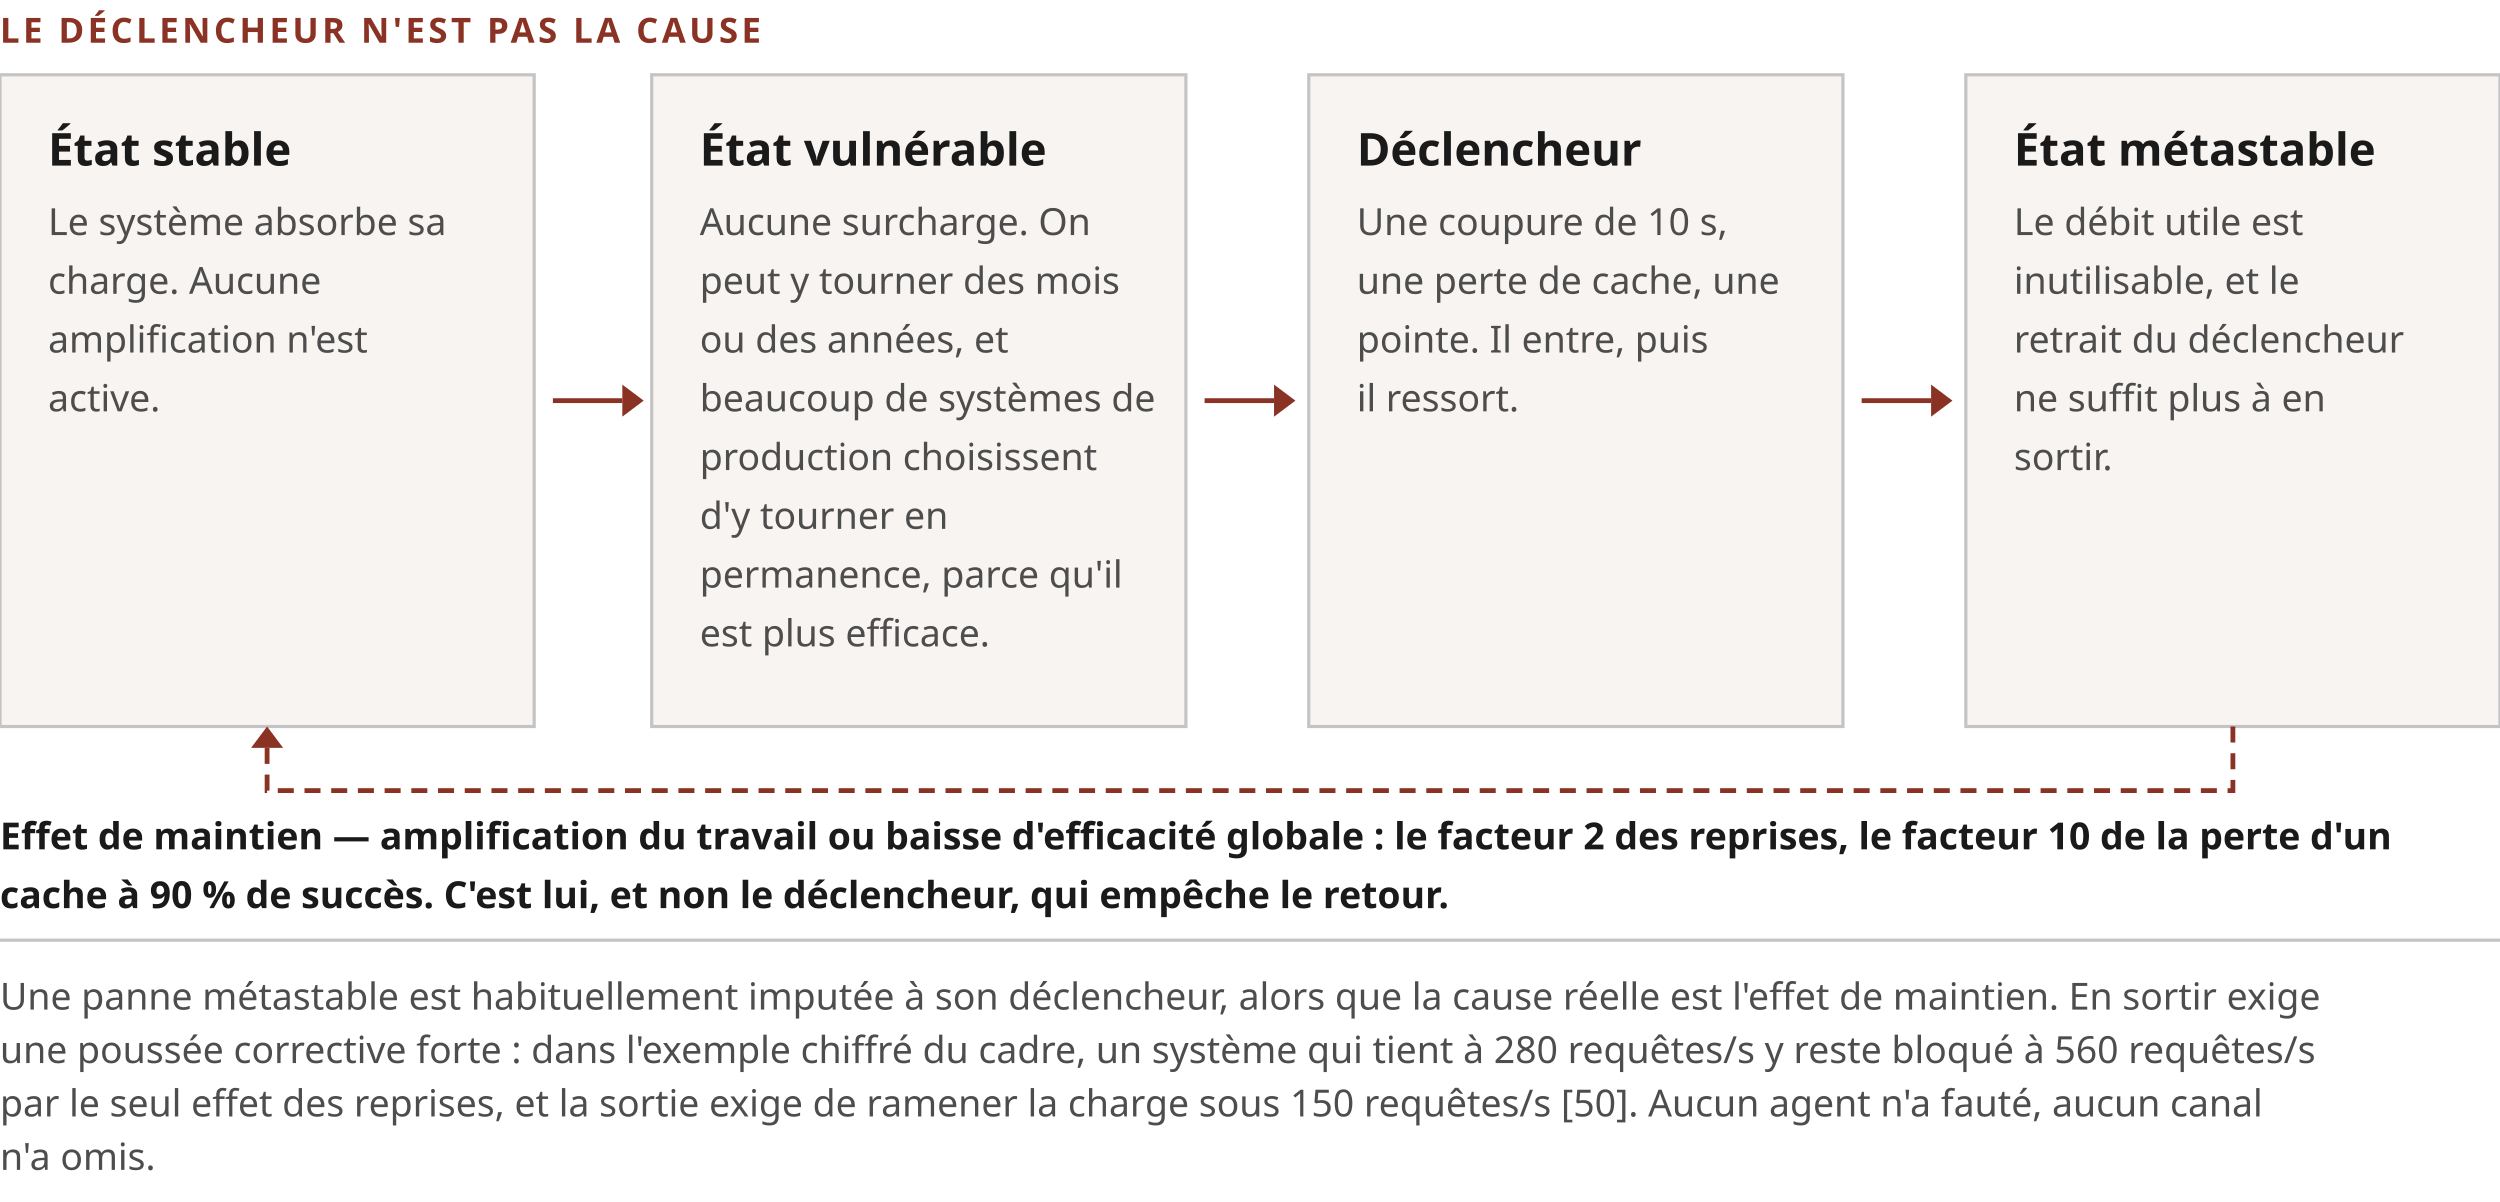
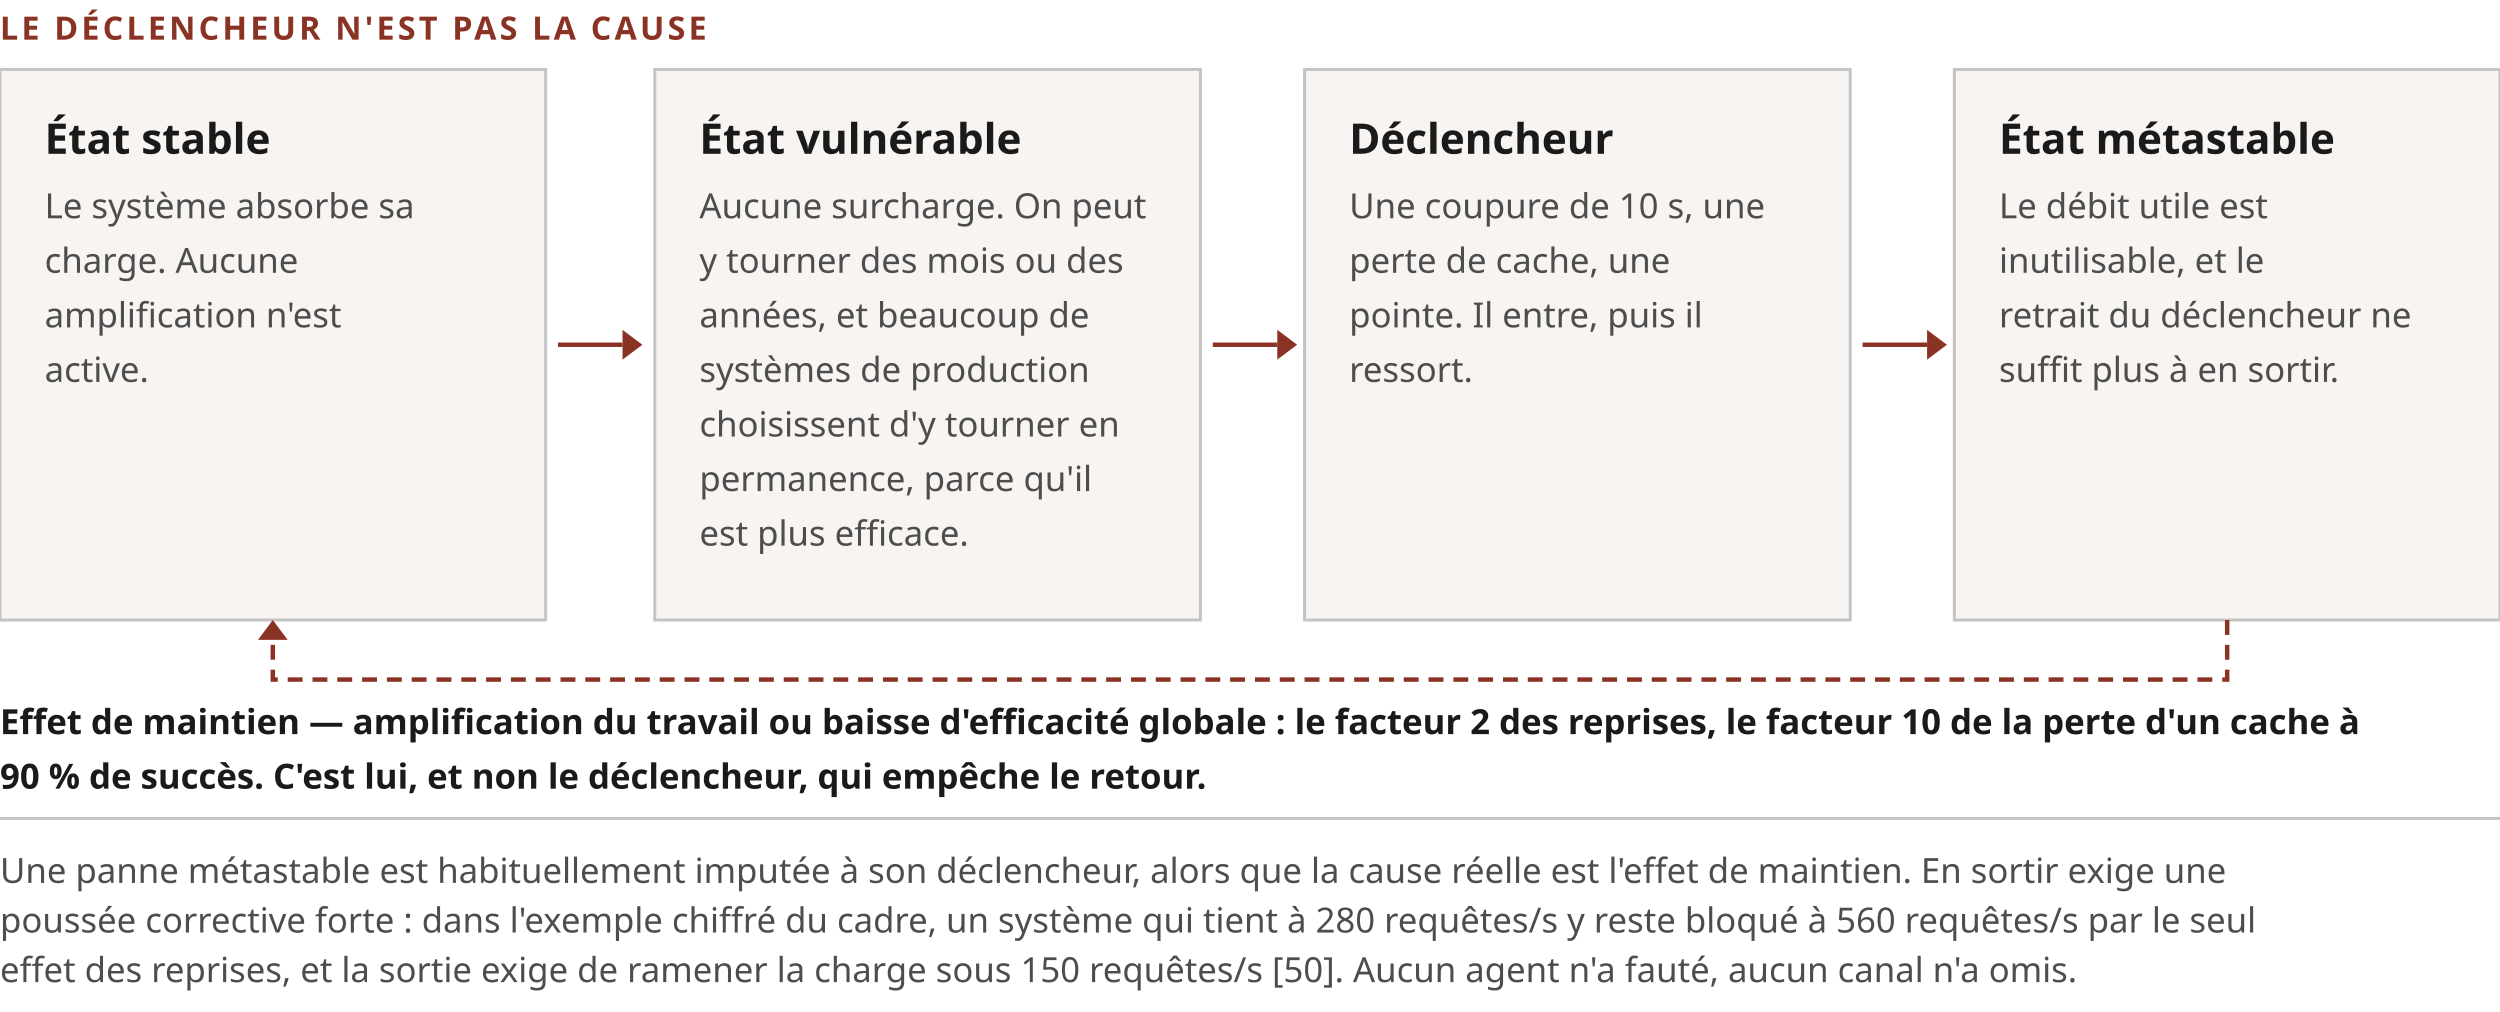
- <svg xmlns="http://www.w3.org/2000/svg" viewBox="0 0 468 225" width="468" height="225" role="img" aria-label="Chaine de quatre etats, de l'etat stable a l'etat metastable, avec la boucle de maintien.">
+ <svg xmlns="http://www.w3.org/2000/svg" viewBox="0 0 504 204" width="504" height="204" role="img" aria-label="Chaine de quatre etats, de l'etat stable a l'etat metastable, avec la boucle de maintien.">
  <defs>
    <style>
  .l      { font-family: Corbel, Candara, "Segoe UI", sans-serif; }
  .bande  { font-size: 8.5px; font-weight: 700; fill: #1A1A1A; }
  .rang   { font-size: 7px;   font-weight: 700; fill: #8A3324; }
  .titre  { font-size: 6.5px; font-weight: 700; fill: #8A3324; letter-spacing: .1em; }
  .titreg { font-size: 6.5px; font-weight: 700; fill: #767676; letter-spacing: .1em; }
  .ann    { font-size: 7px;   fill: #4D4D4D; }
  .annf   { font-size: 7px;   font-weight: 700; fill: #1A1A1A; }
  .renvoi { font-size: 6.2px; fill: #767676; }
  .chiffre{ font-size: 8px;   font-weight: 700; fill: #1A1A1A; }
  </style>
  </defs>
-   <rect x="0" y="0" width="468" height="225" fill="#FFFFFF" />
+   <rect x="0" y="0" width="504" height="204" fill="#FFFFFF" />
  <text class="l titre" x="0" y="8">LE DÉCLENCHEUR N'EST PAS LA CAUSE</text>
-   <rect x="0" y="14" width="100" height="122" fill="#F7F4F1" stroke="#C4C4C4" stroke-width=".6" />
+   <rect x="0" y="14" width="110" height="111" fill="#F7F4F1" stroke="#C4C4C4" stroke-width=".6" />
  <text class="l bande" x="9" y="31">État stable</text>
  <text class="l ann" x="9" y="44">Le système absorbe sa</text>
  <text class="l ann" x="9" y="55">charge. Aucune</text>
  <text class="l ann" x="9" y="66">amplification n'est</text>
  <text class="l ann" x="9" y="77">active.</text>
-   <path d="M 103.5 75.0 H 116.5" fill="none" stroke="#8A3324" stroke-width=".9" />
-   <path d="M 120.5 75.0 l -4 -3 v 6 z" fill="#8A3324" />
-   <rect x="122" y="14" width="100" height="122" fill="#F7F4F1" stroke="#C4C4C4" stroke-width=".6" />
-   <text class="l bande" x="131" y="31">État vulnérable</text>
-   <text class="l ann" x="131" y="44">Aucune surcharge. On</text>
-   <text class="l ann" x="131" y="55">peut y tourner des mois</text>
-   <text class="l ann" x="131" y="66">ou des années, et</text>
-   <text class="l ann" x="131" y="77">beaucoup de systèmes de</text>
-   <text class="l ann" x="131" y="88">production choisissent</text>
-   <text class="l ann" x="131" y="99">d'y tourner en</text>
-   <text class="l ann" x="131" y="110">permanence, parce qu'il</text>
-   <text class="l ann" x="131" y="121">est plus efficace.</text>
-   <path d="M 225.5 75.0 H 238.5" fill="none" stroke="#8A3324" stroke-width=".9" />
-   <path d="M 242.5 75.0 l -4 -3 v 6 z" fill="#8A3324" />
-   <rect x="245" y="14" width="100" height="122" fill="#F7F4F1" stroke="#C4C4C4" stroke-width=".6" />
-   <text class="l bande" x="254" y="31">Déclencheur</text>
-   <text class="l ann" x="254" y="44">Une coupure de 10 s,</text>
-   <text class="l ann" x="254" y="55">une perte de cache, une</text>
-   <text class="l ann" x="254" y="66">pointe. Il entre, puis</text>
-   <text class="l ann" x="254" y="77">il ressort.</text>
-   <path d="M 348.5 75.0 H 361.5" fill="none" stroke="#8A3324" stroke-width=".9" />
-   <path d="M 365.5 75.0 l -4 -3 v 6 z" fill="#8A3324" />
-   <rect x="368" y="14" width="100" height="122" fill="#F7F4F1" stroke="#C4C4C4" stroke-width=".6" />
-   <text class="l bande" x="377" y="31">État métastable</text>
-   <text class="l ann" x="377" y="44">Le débit utile est</text>
-   <text class="l ann" x="377" y="55">inutilisable, et le</text>
-   <text class="l ann" x="377" y="66">retrait du déclencheur</text>
-   <text class="l ann" x="377" y="77">ne suffit plus à en</text>
-   <text class="l ann" x="377" y="88">sortir.</text>
-   <path d="M 418 136 V 148 H 50 V 140" fill="none" stroke="#8A3324" stroke-width=".9" stroke-dasharray="3 2" />
-   <path d="M 50 136 l -3 4 h 6 z" fill="#8A3324" />
-   <text class="l annf" x="0" y="159">Effet de maintien — amplification du travail ou baisse d'efficacité globale : le facteur 2 des reprises, le facteur 10 de la perte d'un</text>
-   <text class="l annf" x="0" y="170">cache à 90 % de succès. C'est lui, et non le déclencheur, qui empêche le retour.</text>
-   <path d="M 0 176 H 468" fill="none" stroke="#C4C4C4" stroke-width=".6" />
-   <text class="l ann" x="0" y="189">Une panne métastable est habituellement imputée à son déclencheur, alors que la cause réelle est l'effet de maintien. En sortir exige</text>
-   <text class="l ann" x="0" y="199">une poussée corrective forte : dans l'exemple chiffré du cadre, un système qui tient à 280 requêtes/s y reste bloqué à 560 requêtes/s</text>
-   <text class="l ann" x="0" y="209">par le seul effet des reprises, et la sortie exige de ramener la charge sous 150 requêtes/s [50]. Aucun agent n'a fauté, aucun canal</text>
-   <text class="l ann" x="0" y="219">n'a omis.</text>
+   <path d="M 112.5 69.5 H 125.5" fill="none" stroke="#8A3324" stroke-width=".9" />
+   <path d="M 129.5 69.5 l -4 -3 v 6 z" fill="#8A3324" />
+   <rect x="132" y="14" width="110" height="111" fill="#F7F4F1" stroke="#C4C4C4" stroke-width=".6" />
+   <text class="l bande" x="141" y="31">État vulnérable</text>
+   <text class="l ann" x="141" y="44">Aucune surcharge. On peut</text>
+   <text class="l ann" x="141" y="55">y tourner des mois ou des</text>
+   <text class="l ann" x="141" y="66">années, et beaucoup de</text>
+   <text class="l ann" x="141" y="77">systèmes de production</text>
+   <text class="l ann" x="141" y="88">choisissent d'y tourner en</text>
+   <text class="l ann" x="141" y="99">permanence, parce qu'il</text>
+   <text class="l ann" x="141" y="110">est plus efficace.</text>
+   <path d="M 244.5 69.5 H 257.5" fill="none" stroke="#8A3324" stroke-width=".9" />
+   <path d="M 261.5 69.5 l -4 -3 v 6 z" fill="#8A3324" />
+   <rect x="263" y="14" width="110" height="111" fill="#F7F4F1" stroke="#C4C4C4" stroke-width=".6" />
+   <text class="l bande" x="272" y="31">Déclencheur</text>
+   <text class="l ann" x="272" y="44">Une coupure de 10 s, une</text>
+   <text class="l ann" x="272" y="55">perte de cache, une</text>
+   <text class="l ann" x="272" y="66">pointe. Il entre, puis il</text>
+   <text class="l ann" x="272" y="77">ressort.</text>
+   <path d="M 375.5 69.5 H 388.5" fill="none" stroke="#8A3324" stroke-width=".9" />
+   <path d="M 392.5 69.5 l -4 -3 v 6 z" fill="#8A3324" />
+   <rect x="394" y="14" width="110" height="111" fill="#F7F4F1" stroke="#C4C4C4" stroke-width=".6" />
+   <text class="l bande" x="403" y="31">État métastable</text>
+   <text class="l ann" x="403" y="44">Le débit utile est</text>
+   <text class="l ann" x="403" y="55">inutilisable, et le</text>
+   <text class="l ann" x="403" y="66">retrait du déclencheur ne</text>
+   <text class="l ann" x="403" y="77">suffit plus à en sortir.</text>
+   <path d="M 449 125 V 137 H 55 V 129" fill="none" stroke="#8A3324" stroke-width=".9" stroke-dasharray="3 2" />
+   <path d="M 55 125 l -3 4 h 6 z" fill="#8A3324" />
+   <text class="l annf" x="0" y="148">Effet de maintien — amplification du travail ou baisse d'efficacité globale : le facteur 2 des reprises, le facteur 10 de la perte d'un cache à</text>
+   <text class="l annf" x="0" y="159">90 % de succès. C'est lui, et non le déclencheur, qui empêche le retour.</text>
+   <path d="M 0 165 H 504" fill="none" stroke="#C4C4C4" stroke-width=".6" />
+   <text class="l ann" x="0" y="178">Une panne métastable est habituellement imputée à son déclencheur, alors que la cause réelle est l'effet de maintien. En sortir exige une</text>
+   <text class="l ann" x="0" y="188">poussée corrective forte : dans l'exemple chiffré du cadre, un système qui tient à 280 requêtes/s y reste bloqué à 560 requêtes/s par le seul</text>
+   <text class="l ann" x="0" y="198">effet des reprises, et la sortie exige de ramener la charge sous 150 requêtes/s [50]. Aucun agent n'a fauté, aucun canal n'a omis.</text>
</svg>
